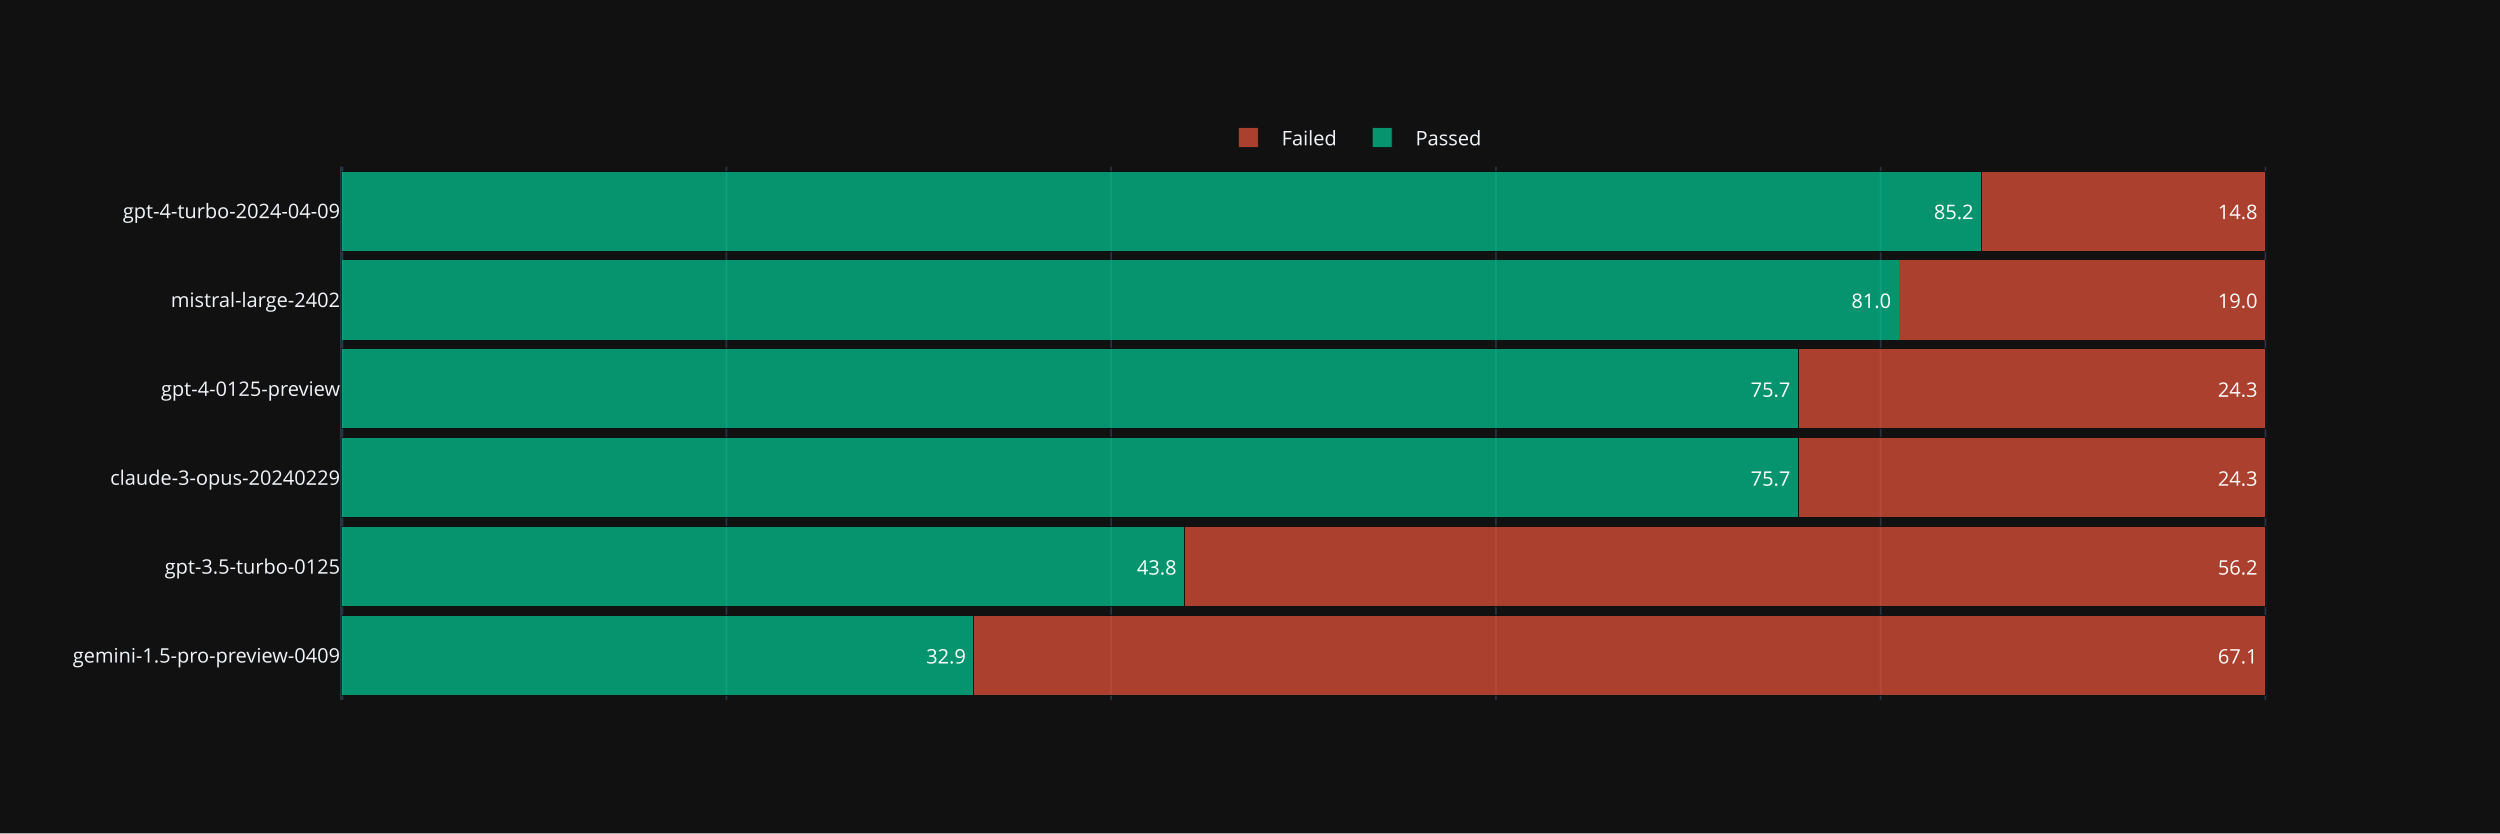
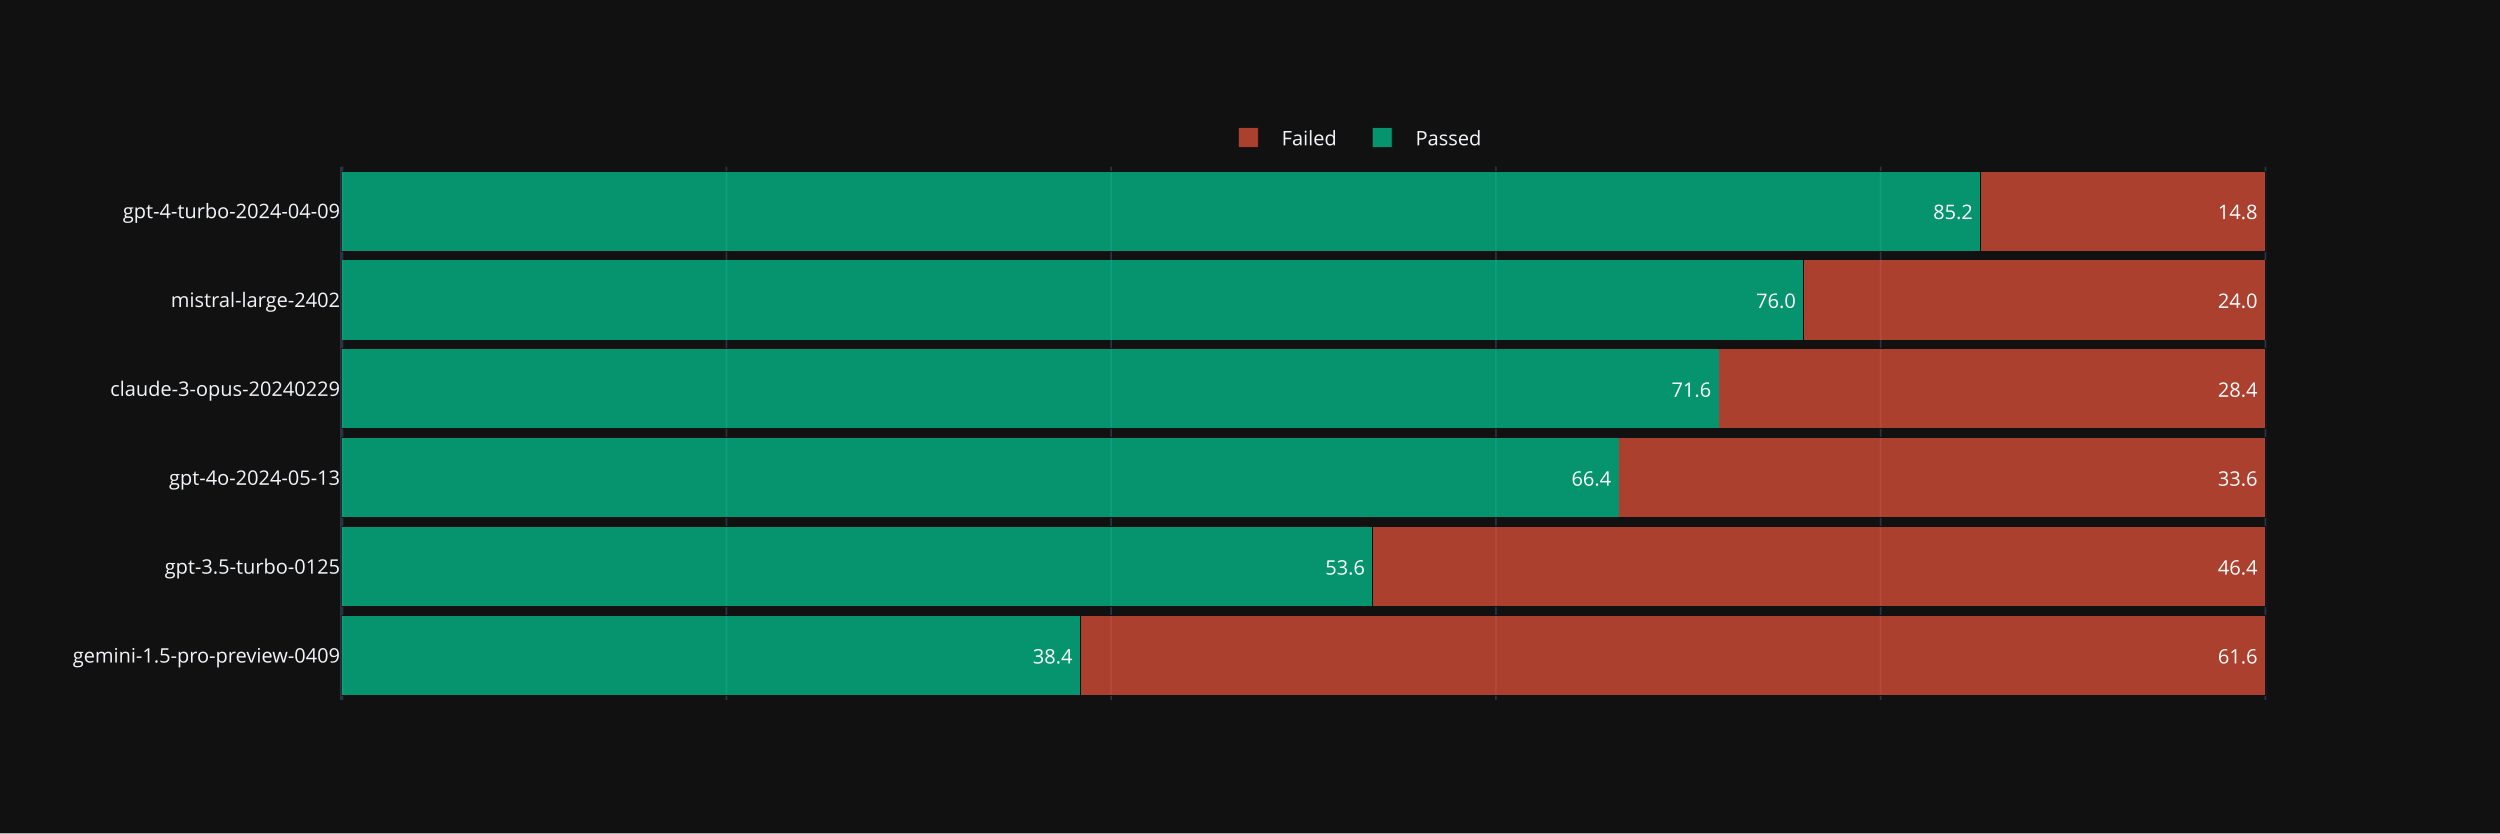
<svg xmlns="http://www.w3.org/2000/svg" class="main-svg" width="1500" height="500" style="" viewBox="0 0 1500 500">
  <rect x="0" y="0" width="1500" height="500" style="fill: rgb(17, 17, 17); fill-opacity: 1;" />
-   <defs id="defs-4f1a3c">
+   <defs id="defs-274dfd">
    <g class="clips">
-       <clipPath id="clip4f1a3cxyplot" class="plotclip">
+       <clipPath id="clip274dfdxyplot" class="plotclip">
        <rect width="1215" height="320" />
      </clipPath>
-       <clipPath class="axesclip" id="clip4f1a3cx">
+       <clipPath class="axesclip" id="clip274dfdx">
        <rect x="205" y="0" width="1215" height="500" />
      </clipPath>
-       <clipPath class="axesclip" id="clip4f1a3cy">
+       <clipPath class="axesclip" id="clip274dfdy">
        <rect x="0" y="100" width="1500" height="320" />
      </clipPath>
-       <clipPath class="axesclip" id="clip4f1a3cxy">
+       <clipPath class="axesclip" id="clip274dfdxy">
        <rect x="205" y="100" width="1215" height="320" />
      </clipPath>
    </g>
    <g class="gradients" />
    <g class="patterns" />
  </defs>
  <g class="bglayer" />
  <g class="layer-below">
    <g class="imagelayer" />
    <g class="shapelayer" />
  </g>
  <g class="cartesianlayer">
    <g class="subplot xy">
      <g class="layer-subplot">
        <g class="shapelayer" />
        <g class="imagelayer" />
      </g>
      <g class="minor-gridlayer">
        <g class="x" />
        <g class="y" />
      </g>
      <g class="gridlayer">
        <g class="x">
          <path class="xgrid crisp" transform="translate(435.85,0)" d="M0,100v320" style="stroke: rgb(40, 52, 66); stroke-opacity: 1; stroke-width: 1px;" />
          <path class="xgrid crisp" transform="translate(666.7,0)" d="M0,100v320" style="stroke: rgb(40, 52, 66); stroke-opacity: 1; stroke-width: 1px;" />
          <path class="xgrid crisp" transform="translate(897.55,0)" d="M0,100v320" style="stroke: rgb(40, 52, 66); stroke-opacity: 1; stroke-width: 1px;" />
          <path class="xgrid crisp" transform="translate(1128.4,0)" d="M0,100v320" style="stroke: rgb(40, 52, 66); stroke-opacity: 1; stroke-width: 1px;" />
          <path class="xgrid crisp" transform="translate(1359.25,0)" d="M0,100v320" style="stroke: rgb(40, 52, 66); stroke-opacity: 1; stroke-width: 1px;" />
        </g>
        <g class="y" />
      </g>
      <g class="zerolinelayer">
        <path class="xzl zl crisp" transform="translate(205,0)" d="M0,100v320" style="stroke: rgb(40, 52, 66); stroke-opacity: 1; stroke-width: 2px;" />
      </g>
      <g class="layer-between">
        <g class="shapelayer" />
        <g class="imagelayer" />
      </g>
      <path class="xlines-below" />
      <path class="ylines-below" />
      <g class="overlines-below" />
      <g class="xaxislayer-below" />
      <g class="yaxislayer-below" />
      <g class="overaxes-below" />
-       <g class="plot" transform="translate(205,100)" clip-path="url(#clip4f1a3cxyplot)">
+       <g class="plot" transform="translate(205,100)" clip-path="url(#clip274dfdxyplot)">
        <g class="barlayer mlayer">
          <g class="trace bars" shape-rendering="crispEdges" style="opacity: 1;">
            <g class="points">
              <g class="point">
-                 <path d="M0,2.67V50.67H983.86V2.67Z" style="vector-effect: none; opacity: 1; stroke-width: 0.5px; fill: rgb(0, 204, 150); fill-opacity: 0.7; stroke: rgb(17, 17, 17); stroke-opacity: 1;" />
-                 <text class="bartext bartext-inside" text-anchor="middle" data-notex="1" x="0" y="0" style="font-family: 'Open Sans', verdana, arial, sans-serif; font-size: 12px; fill: rgb(255, 255, 255); fill-opacity: 1; white-space: pre;" transform="translate(967.2194,31.42)">85.2</text>
-               </g>
-               <g class="point">
-                 <path d="M0,56V104H934.39V56Z" style="vector-effect: none; opacity: 1; stroke-width: 0.5px; fill: rgb(0, 204, 150); fill-opacity: 0.7; stroke: rgb(17, 17, 17); stroke-opacity: 1;" />
-                 <text class="bartext bartext-inside" text-anchor="middle" data-notex="1" x="0" y="0" style="font-family: 'Open Sans', verdana, arial, sans-serif; font-size: 12px; fill: rgb(255, 255, 255); fill-opacity: 1; white-space: pre;" transform="translate(917.7494,84.75)">81.0</text>
-               </g>
-               <g class="point">
-                 <path d="M0,109.33V157.33H873.93V109.33Z" style="vector-effect: none; opacity: 1; stroke-width: 0.5px; fill: rgb(0, 204, 150); fill-opacity: 0.7; stroke: rgb(17, 17, 17); stroke-opacity: 1;" />
-                 <text class="bartext bartext-inside" text-anchor="middle" data-notex="1" x="0" y="0" style="font-family: 'Open Sans', verdana, arial, sans-serif; font-size: 12px; fill: rgb(255, 255, 255); fill-opacity: 1; white-space: pre;" transform="translate(857.2894,138.08)">75.7</text>
-               </g>
-               <g class="point">
-                 <path d="M0,162.67V210.67H873.93V162.67Z" style="vector-effect: none; opacity: 1; stroke-width: 0.5px; fill: rgb(0, 204, 150); fill-opacity: 0.7; stroke: rgb(17, 17, 17); stroke-opacity: 1;" />
-                 <text class="bartext bartext-inside" text-anchor="middle" data-notex="1" x="0" y="0" style="font-family: 'Open Sans', verdana, arial, sans-serif; font-size: 12px; fill: rgb(255, 255, 255); fill-opacity: 1; white-space: pre;" transform="translate(857.2894,191.42)">75.7</text>
-               </g>
-               <g class="point">
-                 <path d="M0,216V264H505.67V216Z" style="vector-effect: none; opacity: 1; stroke-width: 0.5px; fill: rgb(0, 204, 150); fill-opacity: 0.7; stroke: rgb(17, 17, 17); stroke-opacity: 1;" />
-                 <text class="bartext bartext-inside" text-anchor="middle" data-notex="1" x="0" y="0" style="font-family: 'Open Sans', verdana, arial, sans-serif; font-size: 12px; fill: rgb(255, 255, 255); fill-opacity: 1; white-space: pre;" transform="translate(489.0294,244.75)">43.8</text>
-               </g>
-               <g class="point">
-                 <path d="M0,269.33V317.33H379.25V269.33Z" style="vector-effect: none; opacity: 1; stroke-width: 0.5px; fill: rgb(0, 204, 150); fill-opacity: 0.7; stroke: rgb(17, 17, 17); stroke-opacity: 1;" />
-                 <text class="bartext bartext-inside" text-anchor="middle" data-notex="1" x="0" y="0" style="font-family: 'Open Sans', verdana, arial, sans-serif; font-size: 12px; fill: rgb(255, 255, 255); fill-opacity: 1; white-space: pre;" transform="translate(362.6094,298.08)">32.9</text>
+                 <path d="M0,2.67V50.67H983.42V2.67Z" style="vector-effect: none; opacity: 1; stroke-width: 0.5px; fill: rgb(0, 204, 150); fill-opacity: 0.7; stroke: rgb(17, 17, 17); stroke-opacity: 1;" />
+                 <text class="bartext bartext-inside" text-anchor="middle" data-notex="1" x="0" y="0" style="font-family: 'Open Sans', verdana, arial, sans-serif; font-size: 12px; fill: rgb(255, 255, 255); fill-opacity: 1; white-space: pre;" transform="translate(966.7794,31.42)">85.2</text>
+               </g>
+               <g class="point">
+                 <path d="M0,56V104H877.23V56Z" style="vector-effect: none; opacity: 1; stroke-width: 0.5px; fill: rgb(0, 204, 150); fill-opacity: 0.7; stroke: rgb(17, 17, 17); stroke-opacity: 1;" />
+                 <text class="bartext bartext-inside" text-anchor="middle" data-notex="1" x="0" y="0" style="font-family: 'Open Sans', verdana, arial, sans-serif; font-size: 12px; fill: rgb(255, 255, 255); fill-opacity: 1; white-space: pre;" transform="translate(860.5894,84.75)">76.0</text>
+               </g>
+               <g class="point">
+                 <path d="M0,109.33V157.33H826.44V109.33Z" style="vector-effect: none; opacity: 1; stroke-width: 0.5px; fill: rgb(0, 204, 150); fill-opacity: 0.7; stroke: rgb(17, 17, 17); stroke-opacity: 1;" />
+                 <text class="bartext bartext-inside" text-anchor="middle" data-notex="1" x="0" y="0" style="font-family: 'Open Sans', verdana, arial, sans-serif; font-size: 12px; fill: rgb(255, 255, 255); fill-opacity: 1; white-space: pre;" transform="translate(809.7994,138.08)">71.6</text>
+               </g>
+               <g class="point">
+                 <path d="M0,162.67V210.67H766.42V162.67Z" style="vector-effect: none; opacity: 1; stroke-width: 0.5px; fill: rgb(0, 204, 150); fill-opacity: 0.7; stroke: rgb(17, 17, 17); stroke-opacity: 1;" />
+                 <text class="bartext bartext-inside" text-anchor="middle" data-notex="1" x="0" y="0" style="font-family: 'Open Sans', verdana, arial, sans-serif; font-size: 12px; fill: rgb(255, 255, 255); fill-opacity: 1; white-space: pre;" transform="translate(749.7794,191.42)">66.4</text>
+               </g>
+               <g class="point">
+                 <path d="M0,216V264H618.68V216Z" style="vector-effect: none; opacity: 1; stroke-width: 0.5px; fill: rgb(0, 204, 150); fill-opacity: 0.7; stroke: rgb(17, 17, 17); stroke-opacity: 1;" />
+                 <text class="bartext bartext-inside" text-anchor="middle" data-notex="1" x="0" y="0" style="font-family: 'Open Sans', verdana, arial, sans-serif; font-size: 12px; fill: rgb(255, 255, 255); fill-opacity: 1; white-space: pre;" transform="translate(602.0394,244.75)">53.6</text>
+               </g>
+               <g class="point">
+                 <path d="M0,269.33V317.33H443.23V269.33Z" style="vector-effect: none; opacity: 1; stroke-width: 0.5px; fill: rgb(0, 204, 150); fill-opacity: 0.7; stroke: rgb(17, 17, 17); stroke-opacity: 1;" />
+                 <text class="bartext bartext-inside" text-anchor="middle" data-notex="1" x="0" y="0" style="font-family: 'Open Sans', verdana, arial, sans-serif; font-size: 12px; fill: rgb(255, 255, 255); fill-opacity: 1; white-space: pre;" transform="translate(426.5894,298.08)">38.4</text>
              </g>
            </g>
          </g>
          <g class="trace bars" shape-rendering="crispEdges" style="opacity: 1;">
            <g class="points">
              <g class="point">
-                 <path d="M983.86,2.67V50.67H1154.25V2.67Z" style="vector-effect: none; opacity: 1; stroke-width: 0.5px; fill: rgb(239, 85, 59); fill-opacity: 0.7; stroke: rgb(17, 17, 17); stroke-opacity: 1;" />
+                 <path d="M983.42,2.67V50.67H1154.25V2.67Z" style="vector-effect: none; opacity: 1; stroke-width: 0.5px; fill: rgb(239, 85, 59); fill-opacity: 0.7; stroke: rgb(17, 17, 17); stroke-opacity: 1;" />
                <text class="bartext bartext-inside" text-anchor="middle" data-notex="1" x="0" y="0" style="font-family: 'Open Sans', verdana, arial, sans-serif; font-size: 12px; fill: rgb(255, 255, 255); fill-opacity: 1; white-space: pre;" transform="translate(1137.609,31.42)">14.8</text>
              </g>
              <g class="point">
-                 <path d="M934.39,56V104H1154.25V56Z" style="vector-effect: none; opacity: 1; stroke-width: 0.5px; fill: rgb(239, 85, 59); fill-opacity: 0.7; stroke: rgb(17, 17, 17); stroke-opacity: 1;" />
-                 <text class="bartext bartext-inside" text-anchor="middle" data-notex="1" x="0" y="0" style="font-family: 'Open Sans', verdana, arial, sans-serif; font-size: 12px; fill: rgb(255, 255, 255); fill-opacity: 1; white-space: pre;" transform="translate(1137.609,84.75)">19.0</text>
-               </g>
-               <g class="point">
-                 <path d="M873.93,109.33V157.33H1154.25V109.33Z" style="vector-effect: none; opacity: 1; stroke-width: 0.5px; fill: rgb(239, 85, 59); fill-opacity: 0.7; stroke: rgb(17, 17, 17); stroke-opacity: 1;" />
-                 <text class="bartext bartext-inside" text-anchor="middle" data-notex="1" x="0" y="0" style="font-family: 'Open Sans', verdana, arial, sans-serif; font-size: 12px; fill: rgb(255, 255, 255); fill-opacity: 1; white-space: pre;" transform="translate(1137.609,138.08)">24.3</text>
-               </g>
-               <g class="point">
-                 <path d="M873.93,162.67V210.67H1154.25V162.67Z" style="vector-effect: none; opacity: 1; stroke-width: 0.5px; fill: rgb(239, 85, 59); fill-opacity: 0.7; stroke: rgb(17, 17, 17); stroke-opacity: 1;" />
-                 <text class="bartext bartext-inside" text-anchor="middle" data-notex="1" x="0" y="0" style="font-family: 'Open Sans', verdana, arial, sans-serif; font-size: 12px; fill: rgb(255, 255, 255); fill-opacity: 1; white-space: pre;" transform="translate(1137.609,191.42)">24.3</text>
-               </g>
-               <g class="point">
-                 <path d="M505.67,216V264H1154.25V216Z" style="vector-effect: none; opacity: 1; stroke-width: 0.5px; fill: rgb(239, 85, 59); fill-opacity: 0.7; stroke: rgb(17, 17, 17); stroke-opacity: 1;" />
-                 <text class="bartext bartext-inside" text-anchor="middle" data-notex="1" x="0" y="0" style="font-family: 'Open Sans', verdana, arial, sans-serif; font-size: 12px; fill: rgb(255, 255, 255); fill-opacity: 1; white-space: pre;" transform="translate(1137.609,244.75)">56.2</text>
-               </g>
-               <g class="point">
-                 <path d="M379.25,269.33V317.33H1154.25V269.33Z" style="vector-effect: none; opacity: 1; stroke-width: 0.5px; fill: rgb(239, 85, 59); fill-opacity: 0.7; stroke: rgb(17, 17, 17); stroke-opacity: 1;" />
-                 <text class="bartext bartext-inside" text-anchor="middle" data-notex="1" x="0" y="0" style="font-family: 'Open Sans', verdana, arial, sans-serif; font-size: 12px; fill: rgb(255, 255, 255); fill-opacity: 1; white-space: pre;" transform="translate(1137.609,298.08)">67.1</text>
+                 <path d="M877.23,56V104H1154.25V56Z" style="vector-effect: none; opacity: 1; stroke-width: 0.5px; fill: rgb(239, 85, 59); fill-opacity: 0.7; stroke: rgb(17, 17, 17); stroke-opacity: 1;" />
+                 <text class="bartext bartext-inside" text-anchor="middle" data-notex="1" x="0" y="0" style="font-family: 'Open Sans', verdana, arial, sans-serif; font-size: 12px; fill: rgb(255, 255, 255); fill-opacity: 1; white-space: pre;" transform="translate(1137.609,84.75)">24.0</text>
+               </g>
+               <g class="point">
+                 <path d="M826.44,109.33V157.33H1154.25V109.33Z" style="vector-effect: none; opacity: 1; stroke-width: 0.5px; fill: rgb(239, 85, 59); fill-opacity: 0.7; stroke: rgb(17, 17, 17); stroke-opacity: 1;" />
+                 <text class="bartext bartext-inside" text-anchor="middle" data-notex="1" x="0" y="0" style="font-family: 'Open Sans', verdana, arial, sans-serif; font-size: 12px; fill: rgb(255, 255, 255); fill-opacity: 1; white-space: pre;" transform="translate(1137.609,138.08)">28.4</text>
+               </g>
+               <g class="point">
+                 <path d="M766.42,162.67V210.67H1154.25V162.67Z" style="vector-effect: none; opacity: 1; stroke-width: 0.5px; fill: rgb(239, 85, 59); fill-opacity: 0.7; stroke: rgb(17, 17, 17); stroke-opacity: 1;" />
+                 <text class="bartext bartext-inside" text-anchor="middle" data-notex="1" x="0" y="0" style="font-family: 'Open Sans', verdana, arial, sans-serif; font-size: 12px; fill: rgb(255, 255, 255); fill-opacity: 1; white-space: pre;" transform="translate(1137.609,191.42)">33.6</text>
+               </g>
+               <g class="point">
+                 <path d="M618.68,216V264H1154.25V216Z" style="vector-effect: none; opacity: 1; stroke-width: 0.5px; fill: rgb(239, 85, 59); fill-opacity: 0.7; stroke: rgb(17, 17, 17); stroke-opacity: 1;" />
+                 <text class="bartext bartext-inside" text-anchor="middle" data-notex="1" x="0" y="0" style="font-family: 'Open Sans', verdana, arial, sans-serif; font-size: 12px; fill: rgb(255, 255, 255); fill-opacity: 1; white-space: pre;" transform="translate(1137.609,244.75)">46.4</text>
+               </g>
+               <g class="point">
+                 <path d="M443.23,269.33V317.33H1154.25V269.33Z" style="vector-effect: none; opacity: 1; stroke-width: 0.5px; fill: rgb(239, 85, 59); fill-opacity: 0.7; stroke: rgb(17, 17, 17); stroke-opacity: 1;" />
+                 <text class="bartext bartext-inside" text-anchor="middle" data-notex="1" x="0" y="0" style="font-family: 'Open Sans', verdana, arial, sans-serif; font-size: 12px; fill: rgb(255, 255, 255); fill-opacity: 1; white-space: pre;" transform="translate(1137.609,298.08)">61.6</text>
              </g>
            </g>
          </g>
        </g>
      </g>
      <g class="overplot" />
      <path class="xlines-above crisp" d="M0,0" style="fill: none;" />
      <path class="ylines-above crisp" d="M0,0" style="fill: none;" />
      <g class="overlines-above" />
      <g class="xaxislayer-above" />
      <g class="yaxislayer-above">
        <g class="ytick">
          <text text-anchor="end" x="204" y="4.2" transform="translate(0,393.33)" style="font-family: 'Open Sans', verdana, arial, sans-serif; font-size: 12px; fill: rgb(242, 245, 250); fill-opacity: 1; white-space: pre; opacity: 1;">gemini-1.5-pro-preview-0409   </text>
        </g>
        <g class="ytick">
          <text text-anchor="end" x="204" y="4.2" transform="translate(0,340)" style="font-family: 'Open Sans', verdana, arial, sans-serif; font-size: 12px; fill: rgb(242, 245, 250); fill-opacity: 1; white-space: pre; opacity: 1;">gpt-3.5-turbo-0125   </text>
        </g>
        <g class="ytick">
-           <text text-anchor="end" x="204" y="4.2" transform="translate(0,286.67)" style="font-family: 'Open Sans', verdana, arial, sans-serif; font-size: 12px; fill: rgb(242, 245, 250); fill-opacity: 1; white-space: pre; opacity: 1;">claude-3-opus-20240229   </text>
-         </g>
-         <g class="ytick">
-           <text text-anchor="end" x="204" y="4.2" transform="translate(0,233.33)" style="font-family: 'Open Sans', verdana, arial, sans-serif; font-size: 12px; fill: rgb(242, 245, 250); fill-opacity: 1; white-space: pre; opacity: 1;">gpt-4-0125-preview   </text>
+           <text text-anchor="end" x="204" y="4.2" transform="translate(0,286.67)" style="font-family: 'Open Sans', verdana, arial, sans-serif; font-size: 12px; fill: rgb(242, 245, 250); fill-opacity: 1; white-space: pre; opacity: 1;">gpt-4o-2024-05-13   </text>
+         </g>
+         <g class="ytick">
+           <text text-anchor="end" x="204" y="4.2" transform="translate(0,233.33)" style="font-family: 'Open Sans', verdana, arial, sans-serif; font-size: 12px; fill: rgb(242, 245, 250); fill-opacity: 1; white-space: pre; opacity: 1;">claude-3-opus-20240229   </text>
        </g>
        <g class="ytick">
          <text text-anchor="end" x="204" y="4.2" transform="translate(0,180)" style="font-family: 'Open Sans', verdana, arial, sans-serif; font-size: 12px; fill: rgb(242, 245, 250); fill-opacity: 1; white-space: pre; opacity: 1;">mistral-large-2402   </text>
        </g>
        <g class="ytick">
          <text text-anchor="end" x="204" y="4.2" transform="translate(0,126.67)" style="font-family: 'Open Sans', verdana, arial, sans-serif; font-size: 12px; fill: rgb(242, 245, 250); fill-opacity: 1; white-space: pre; opacity: 1;">gpt-4-turbo-2024-04-09   </text>
        </g>
      </g>
      <g class="overaxes-above" />
    </g>
  </g>
  <g class="polarlayer" />
  <g class="smithlayer" />
  <g class="ternarylayer" />
  <g class="geolayer" />
  <g class="funnelarealayer" />
  <g class="pielayer" />
  <g class="iciclelayer" />
  <g class="treemaplayer" />
  <g class="sunburstlayer" />
  <g class="glimages" />
-   <defs id="topdefs-4f1a3c">
+   <defs id="topdefs-274dfd">
    <g class="clips" />
-     <clipPath id="legend4f1a3c">
+     <clipPath id="legend274dfd">
      <rect width="167" height="29" x="0" y="0" />
    </clipPath>
  </defs>
  <g class="layer-above">
    <g class="imagelayer" />
    <g class="shapelayer" />
  </g>
  <g class="infolayer">
    <g class="legend" pointer-events="all" transform="translate(729,68)">
      <rect class="bg" shape-rendering="crispEdges" style="stroke: rgb(68, 68, 68); stroke-opacity: 1; fill: rgb(17, 17, 17); fill-opacity: 1; stroke-width: 0px;" width="167" height="29" x="0" y="0" />
-       <g class="scrollbox" transform="" clip-path="url(#legend4f1a3c)">
+       <g class="scrollbox" transform="" clip-path="url(#legend274dfd)">
        <g class="groups">
          <g class="traces" transform="translate(0,14.5)" style="opacity: 1;">
            <text class="legendtext" text-anchor="start" x="40" y="4.68" style="font-family: 'Open Sans', verdana, arial, sans-serif; font-size: 12px; fill: rgb(242, 245, 250); fill-opacity: 1; white-space: pre;">Failed</text>
            <g class="layers" style="opacity: 1;">
              <g class="legendfill" />
              <g class="legendlines" />
              <g class="legendsymbols">
                <g class="legendpoints">
                  <path class="legendundefined" d="M6,6H-6V-6H6Z" transform="translate(20,0)" style="stroke-width: 0.5px; fill: rgb(239, 85, 59); fill-opacity: 0.7; stroke: rgb(17, 17, 17); stroke-opacity: 1;" />
                </g>
              </g>
            </g>
            <rect class="legendtoggle" x="0" y="-9.5" width="77.828" height="19" style="fill: rgb(0, 0, 0); fill-opacity: 0;" />
          </g>
          <g class="traces" transform="translate(80.32812,14.5)" style="opacity: 1;">
            <text class="legendtext" text-anchor="start" x="40" y="4.68" style="font-family: 'Open Sans', verdana, arial, sans-serif; font-size: 12px; fill: rgb(242, 245, 250); fill-opacity: 1; white-space: pre;">Passed</text>
            <g class="layers" style="opacity: 1;">
              <g class="legendfill" />
              <g class="legendlines" />
              <g class="legendsymbols">
                <g class="legendpoints">
                  <path class="legendundefined" d="M6,6H-6V-6H6Z" transform="translate(20,0)" style="stroke-width: 0.5px; fill: rgb(0, 204, 150); fill-opacity: 0.7; stroke: rgb(17, 17, 17); stroke-opacity: 1;" />
                </g>
              </g>
            </g>
            <rect class="legendtoggle" x="0" y="-9.5" width="84.078" height="19" style="fill: rgb(0, 0, 0); fill-opacity: 0;" />
          </g>
        </g>
      </g>
      <rect class="scrollbar" rx="20" ry="3" width="0" height="0" style="fill: rgb(128, 139, 164); fill-opacity: 1;" x="0" y="0" />
    </g>
    <g class="g-gtitle" />
    <g class="g-xtitle" />
    <g class="g-ytitle" />
  </g>
</svg>
